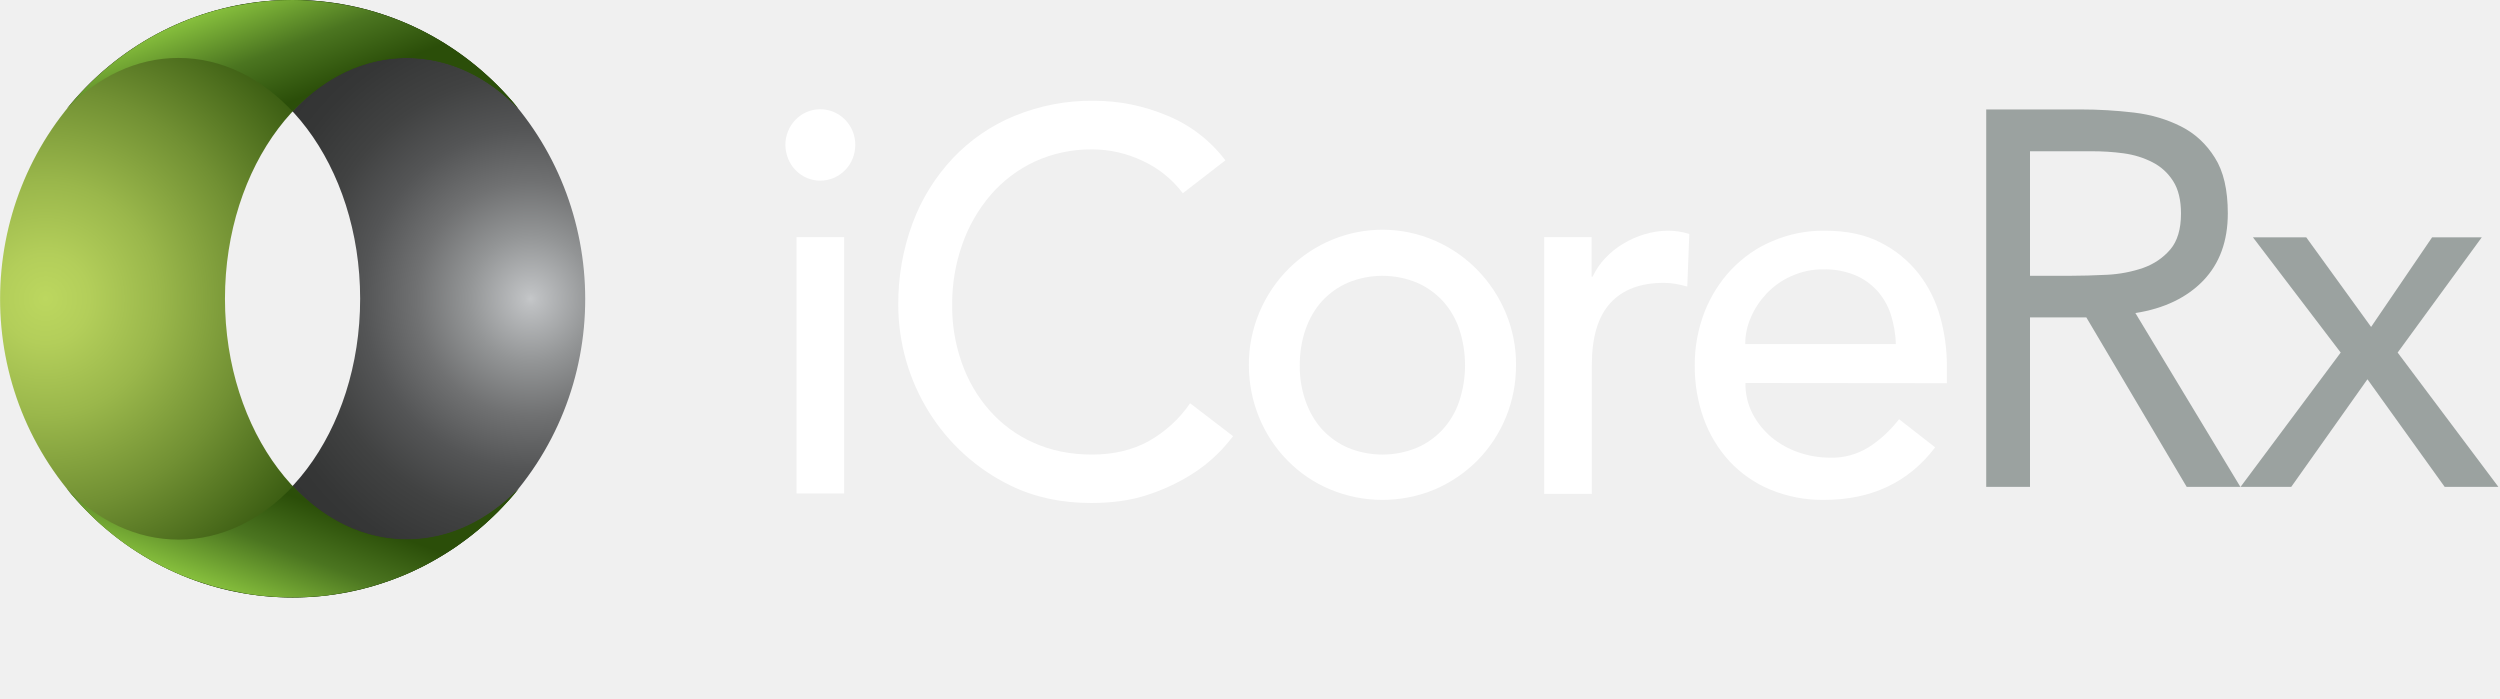
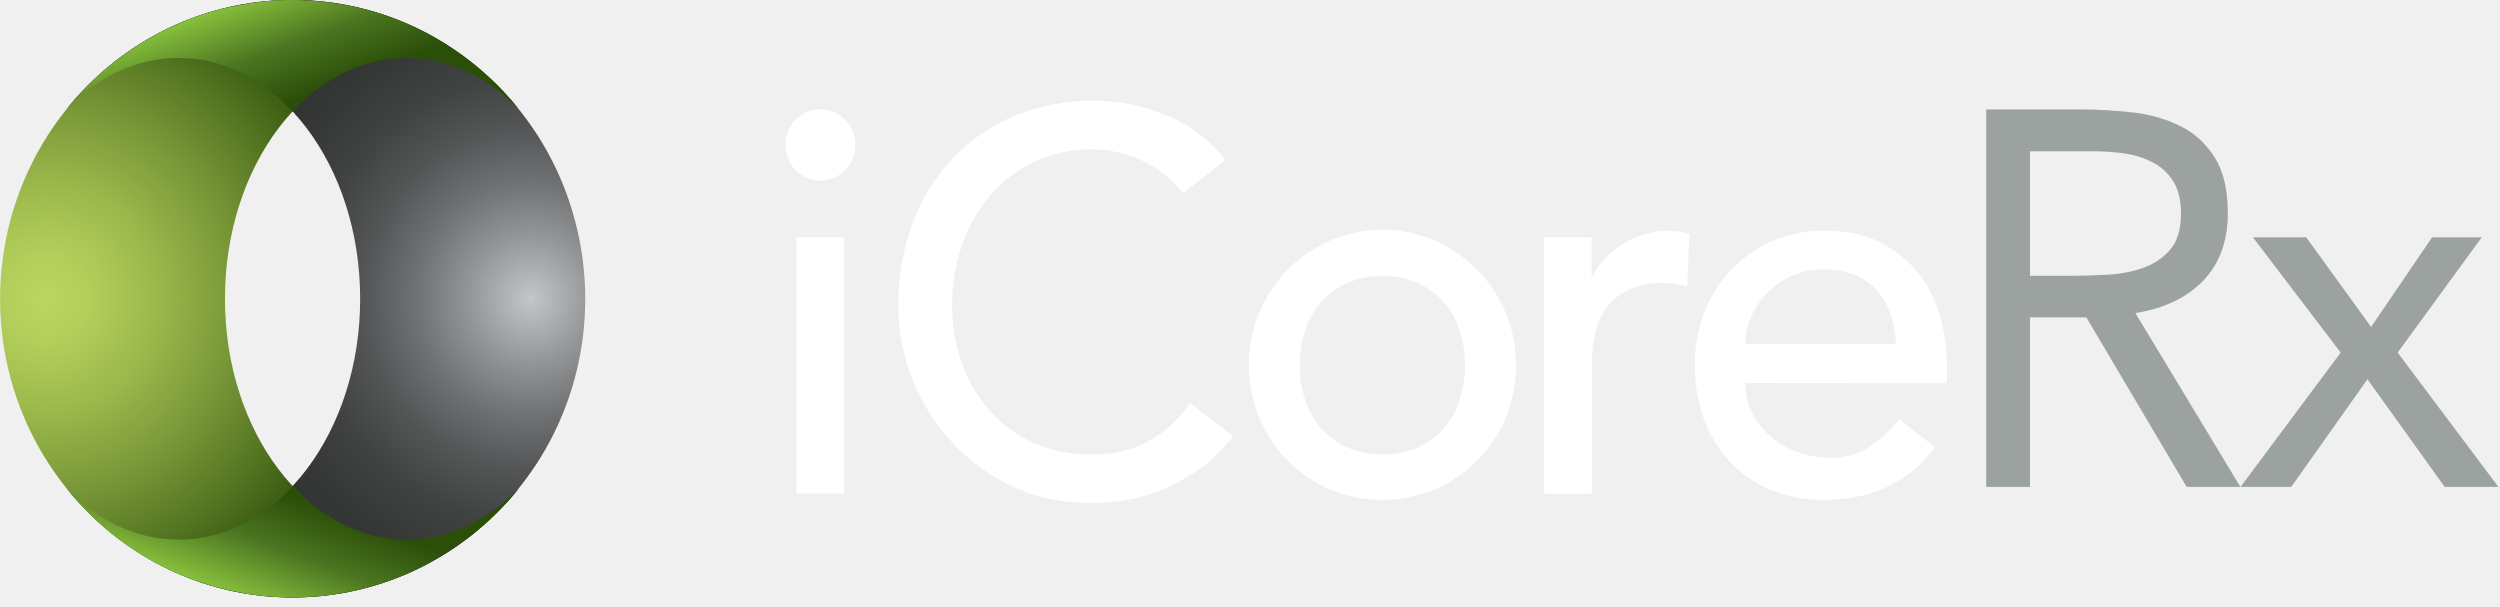
- <svg xmlns="http://www.w3.org/2000/svg" width="136" height="38" viewBox="0 0 136 38" fill="none">
-   <g clip-path="url(#clip0_1_469)">
-     <path d="M42.724 7.89C42.724 6.821 43.562 5.943 44.62 5.943C45.668 5.943 46.528 6.799 46.528 7.879C46.528 8.397 46.329 8.903 45.965 9.264C45.216 10.018 44.014 10.018 43.275 9.252C42.922 8.892 42.735 8.397 42.724 7.89ZM43.33 12.899H45.921V26.845H43.33V12.899Z" fill="white" />
-     <path d="M64.345 10.513C63.772 9.748 63.011 9.14 62.151 8.746C61.291 8.341 60.365 8.127 59.417 8.127C58.336 8.116 57.267 8.341 56.285 8.791C55.37 9.219 54.554 9.838 53.893 10.603C53.22 11.391 52.691 12.303 52.349 13.293C51.974 14.351 51.787 15.477 51.798 16.603C51.787 17.661 51.963 18.719 52.316 19.721C52.647 20.677 53.154 21.555 53.816 22.309C54.477 23.064 55.293 23.671 56.208 24.076C57.145 24.504 58.215 24.729 59.406 24.729C60.574 24.729 61.611 24.482 62.493 23.998C63.386 23.491 64.158 22.793 64.742 21.938L67.079 23.728C66.826 24.054 66.561 24.369 66.275 24.651C65.811 25.112 65.304 25.517 64.742 25.855C64.025 26.294 63.254 26.654 62.449 26.913C61.556 27.217 60.519 27.363 59.35 27.363C57.73 27.363 56.274 27.048 54.984 26.418C51.258 24.617 48.876 20.801 48.865 16.591C48.854 15.072 49.119 13.552 49.648 12.134C50.133 10.817 50.883 9.624 51.831 8.611C52.779 7.609 53.926 6.821 55.194 6.303C56.572 5.741 58.038 5.459 59.516 5.482C60.872 5.482 62.217 5.752 63.474 6.281C64.731 6.787 65.834 7.632 66.66 8.723L64.345 10.513Z" fill="white" />
-     <path d="M67.939 19.867C67.928 18.887 68.127 17.919 68.502 17.008C70.089 13.226 74.378 11.481 78.083 13.102C79.803 13.856 81.17 15.252 81.909 17.008C82.284 17.908 82.482 18.876 82.471 19.867C82.482 21.814 81.721 23.683 80.365 25.056C79.704 25.72 78.921 26.249 78.061 26.62C76.231 27.386 74.18 27.386 72.35 26.62C71.49 26.26 70.707 25.731 70.045 25.056C68.689 23.683 67.939 21.814 67.939 19.867ZM70.707 19.867C70.696 20.531 70.806 21.195 71.026 21.825C71.225 22.388 71.523 22.917 71.92 23.356C72.317 23.784 72.802 24.133 73.331 24.358C74.533 24.853 75.878 24.853 77.079 24.358C77.609 24.133 78.094 23.784 78.491 23.356C78.888 22.917 79.196 22.388 79.384 21.825C79.803 20.553 79.803 19.18 79.384 17.908C79.196 17.345 78.888 16.816 78.491 16.377C78.094 15.95 77.609 15.601 77.079 15.376C75.878 14.88 74.533 14.88 73.331 15.376C72.802 15.601 72.317 15.95 71.92 16.377C71.523 16.816 71.225 17.345 71.026 17.908C70.806 18.538 70.707 19.203 70.707 19.867Z" fill="white" />
-     <path d="M83.993 12.899H86.584V15.049H86.639C86.815 14.678 87.047 14.329 87.333 14.036C87.62 13.732 87.94 13.473 88.303 13.259C88.667 13.034 89.064 12.866 89.472 12.742C89.88 12.618 90.31 12.55 90.74 12.55C91.126 12.55 91.523 12.607 91.898 12.73L91.788 15.589C91.578 15.533 91.369 15.477 91.159 15.443C90.95 15.409 90.74 15.387 90.52 15.387C89.252 15.387 88.281 15.747 87.609 16.479C86.936 17.21 86.595 18.336 86.595 19.867V26.868H84.004V12.899H83.993Z" fill="white" />
-     <path d="M94.952 20.835C94.941 21.409 95.073 21.983 95.338 22.501C95.591 22.996 95.944 23.424 96.363 23.784C96.804 24.144 97.3 24.425 97.83 24.605C98.381 24.797 98.965 24.898 99.561 24.898C100.299 24.921 101.027 24.718 101.666 24.324C102.295 23.919 102.846 23.401 103.309 22.805L105.272 24.335C103.827 26.238 101.81 27.194 99.219 27.194C98.216 27.206 97.223 27.014 96.297 26.632C95.459 26.283 94.698 25.754 94.081 25.09C93.463 24.414 92.989 23.626 92.681 22.771C92.35 21.848 92.184 20.857 92.195 19.878C92.184 18.887 92.372 17.897 92.725 16.974C93.067 16.107 93.563 15.319 94.191 14.655C94.831 13.991 95.58 13.462 96.429 13.113C97.322 12.73 98.282 12.539 99.252 12.55C100.465 12.55 101.49 12.764 102.317 13.203C103.122 13.608 103.816 14.182 104.379 14.892C104.919 15.589 105.316 16.389 105.547 17.244C105.79 18.111 105.911 19.011 105.911 19.901V20.846L94.952 20.835ZM103.133 18.719C103.122 18.167 103.023 17.627 102.857 17.098C102.703 16.625 102.449 16.186 102.119 15.815C101.777 15.443 101.358 15.15 100.895 14.959C100.343 14.745 99.77 14.633 99.175 14.655C98.579 14.644 97.984 14.779 97.433 15.027C96.925 15.252 96.473 15.578 96.088 15.983C95.735 16.366 95.437 16.805 95.239 17.289C95.04 17.739 94.941 18.223 94.941 18.719H103.133Z" fill="white" />
-     <path d="M9.702 29.344C15.171 29.344 19.592 23.48 19.592 16.254C19.592 9.027 15.171 3.152 9.702 3.152C7.42 3.152 5.314 4.187 3.638 5.909C9.228 -1.013 19.262 -2.004 26.042 3.714C32.823 9.432 33.793 19.664 28.203 26.587C22.613 33.509 12.58 34.499 5.799 28.793C5.017 28.129 4.289 27.386 3.638 26.587C5.314 28.309 7.42 29.344 9.702 29.344Z" fill="url(#paint0_radial_1_469)" />
-     <path d="M22.128 29.344C16.67 29.344 12.238 23.48 12.238 16.254C12.238 9.028 16.67 3.152 22.128 3.152C24.421 3.152 26.527 4.176 28.203 5.91C22.613 -1.013 12.58 -2.003 5.799 3.715C-0.982 9.433 -1.952 19.653 3.638 26.587C9.228 33.52 19.261 34.5 26.042 28.793C26.825 28.129 27.552 27.386 28.203 26.587C26.527 28.309 24.421 29.344 22.128 29.344Z" fill="url(#paint1_radial_1_469)" />
-     <path d="M14.763 0.045C14.565 0.056 14.377 0.079 14.19 0.101C14.08 0.113 13.969 0.124 13.859 0.146C13.683 0.169 13.506 0.191 13.341 0.225C13.231 0.248 13.109 0.27 12.999 0.281C12.834 0.315 12.668 0.349 12.503 0.383C12.393 0.405 12.271 0.439 12.161 0.461C11.996 0.507 11.841 0.54 11.676 0.585C11.566 0.619 11.456 0.653 11.345 0.687C11.18 0.732 11.014 0.788 10.86 0.844C10.761 0.878 10.651 0.912 10.552 0.945C10.364 1.013 10.188 1.081 10.022 1.159C9.934 1.193 9.857 1.227 9.769 1.261C9.515 1.373 9.261 1.486 9.019 1.61H9.008C8.765 1.733 8.523 1.857 8.28 1.992C8.203 2.037 8.126 2.082 8.049 2.127C7.894 2.217 7.729 2.319 7.575 2.409C7.486 2.465 7.398 2.521 7.31 2.589C7.167 2.679 7.034 2.78 6.891 2.87C6.803 2.938 6.704 3.005 6.615 3.073C6.483 3.174 6.351 3.264 6.229 3.366C6.141 3.433 6.053 3.501 5.965 3.579C5.833 3.681 5.711 3.793 5.59 3.895C5.502 3.973 5.425 4.041 5.336 4.12C5.215 4.232 5.094 4.356 4.973 4.469C4.895 4.547 4.818 4.615 4.752 4.694C4.62 4.829 4.487 4.964 4.366 5.099C4.311 5.166 4.245 5.223 4.19 5.29C4.002 5.493 3.826 5.696 3.649 5.909C5.314 4.187 7.42 3.152 9.703 3.152C12.051 3.152 14.212 4.243 15.91 6.056C17.608 4.243 19.769 3.152 22.117 3.152C24.411 3.152 26.516 4.176 28.192 5.909C28.016 5.696 27.84 5.482 27.652 5.279C27.597 5.211 27.531 5.155 27.476 5.088C27.354 4.953 27.222 4.818 27.09 4.682C27.013 4.604 26.935 4.536 26.858 4.457C26.737 4.345 26.616 4.221 26.483 4.108C26.395 4.03 26.318 3.962 26.23 3.883C26.108 3.771 25.987 3.669 25.855 3.568C25.767 3.501 25.678 3.422 25.59 3.354C25.458 3.253 25.337 3.152 25.193 3.062C25.105 2.994 25.017 2.927 24.918 2.859C24.785 2.758 24.642 2.668 24.499 2.578C24.411 2.521 24.322 2.465 24.234 2.398C24.08 2.296 23.914 2.206 23.76 2.116C23.683 2.071 23.606 2.026 23.529 1.981C23.297 1.846 23.054 1.722 22.812 1.598H22.801C22.558 1.475 22.305 1.362 22.051 1.249C21.963 1.216 21.886 1.182 21.797 1.148C21.621 1.081 21.456 1.013 21.268 0.945C21.169 0.912 21.059 0.878 20.96 0.844C20.794 0.788 20.64 0.732 20.474 0.687C20.364 0.653 20.254 0.619 20.144 0.585C19.978 0.54 19.824 0.495 19.659 0.461C19.548 0.439 19.427 0.405 19.317 0.383C19.151 0.349 18.986 0.315 18.821 0.281C18.71 0.259 18.589 0.236 18.479 0.225C18.302 0.191 18.137 0.169 17.961 0.146C17.85 0.135 17.74 0.113 17.63 0.101C17.442 0.079 17.244 0.068 17.056 0.056C16.957 0.045 16.869 0.034 16.77 0.034C16.505 0.011 16.208 0 15.921 0C15.634 0 15.336 0.011 15.05 0.023C14.951 0.034 14.851 0.045 14.763 0.045Z" fill="url(#paint2_linear_1_469)" />
-     <path d="M14.763 32.451C14.565 32.44 14.377 32.417 14.19 32.406C14.08 32.395 13.969 32.372 13.859 32.361C13.683 32.338 13.506 32.316 13.341 32.282C13.231 32.26 13.109 32.237 12.999 32.215C12.834 32.181 12.668 32.147 12.503 32.113C12.393 32.091 12.271 32.057 12.161 32.034C11.996 31.989 11.841 31.956 11.676 31.91C11.566 31.877 11.456 31.854 11.345 31.809C11.18 31.753 11.014 31.708 10.86 31.652C10.761 31.618 10.651 31.584 10.552 31.55C10.375 31.483 10.199 31.415 10.022 31.348C9.934 31.314 9.857 31.28 9.769 31.246C9.515 31.134 9.261 31.021 9.019 30.898H9.008C8.765 30.774 8.523 30.65 8.28 30.515C8.203 30.47 8.126 30.425 8.049 30.38C7.894 30.29 7.729 30.188 7.575 30.098C7.486 30.042 7.398 29.986 7.31 29.93C7.167 29.839 7.034 29.738 6.891 29.648C6.803 29.581 6.704 29.513 6.615 29.445C6.483 29.344 6.351 29.254 6.229 29.153C6.141 29.085 6.053 29.006 5.965 28.939C5.844 28.838 5.711 28.725 5.59 28.624C5.502 28.556 5.425 28.477 5.336 28.399C5.215 28.286 5.094 28.162 4.973 28.05C4.895 27.982 4.818 27.903 4.752 27.825C4.62 27.69 4.487 27.555 4.366 27.419C4.311 27.352 4.245 27.296 4.19 27.228C4.002 27.026 3.826 26.812 3.649 26.598C5.325 28.331 7.431 29.355 9.725 29.355C12.073 29.355 14.234 28.264 15.932 26.451C17.63 28.264 19.791 29.355 22.139 29.355C24.433 29.355 26.538 28.331 28.214 26.598C28.038 26.812 27.862 27.026 27.674 27.228C27.619 27.296 27.553 27.352 27.498 27.419C27.376 27.555 27.244 27.69 27.112 27.825C27.035 27.903 26.957 27.971 26.88 28.05C26.759 28.162 26.638 28.286 26.505 28.399C26.428 28.477 26.34 28.545 26.252 28.624C26.131 28.736 25.998 28.838 25.877 28.939C25.789 29.006 25.701 29.085 25.612 29.153C25.48 29.254 25.348 29.355 25.215 29.445C25.127 29.513 25.039 29.581 24.94 29.648C24.808 29.749 24.664 29.839 24.521 29.93C24.433 29.986 24.344 30.042 24.256 30.098C24.102 30.2 23.936 30.29 23.782 30.38C23.705 30.425 23.628 30.47 23.551 30.515C23.319 30.65 23.076 30.774 22.834 30.898H22.823C22.58 31.021 22.327 31.134 22.073 31.246C21.985 31.28 21.908 31.314 21.82 31.348C21.643 31.415 21.478 31.483 21.29 31.55C21.191 31.584 21.081 31.618 20.982 31.652C20.816 31.708 20.662 31.764 20.497 31.809C20.386 31.843 20.276 31.877 20.166 31.91C20 31.956 19.846 32.001 19.681 32.034C19.57 32.057 19.449 32.091 19.339 32.113C19.173 32.147 19.008 32.181 18.843 32.215C18.732 32.237 18.611 32.26 18.501 32.282C18.325 32.304 18.159 32.338 17.983 32.361C17.872 32.372 17.762 32.395 17.652 32.406C17.465 32.428 17.266 32.44 17.079 32.451C16.979 32.462 16.891 32.462 16.792 32.473C16.505 32.485 16.208 32.496 15.921 32.496C15.634 32.496 15.336 32.485 15.05 32.473C14.951 32.473 14.851 32.462 14.763 32.451Z" fill="url(#paint3_linear_1_469)" />
-     <path d="M108.05 5.954H113.188C114.158 5.954 115.118 6.011 116.077 6.123C117.036 6.236 117.885 6.495 118.646 6.877C119.407 7.26 120.024 7.834 120.487 8.577C120.961 9.32 121.193 10.333 121.193 11.605C121.193 13.113 120.752 14.329 119.859 15.263C118.966 16.186 117.742 16.783 116.165 17.03L121.876 26.485H118.955L113.497 17.267H110.432V26.485H108.05V5.954ZM110.432 15.004H112.56C113.221 15.004 113.905 14.982 114.622 14.948C115.327 14.914 115.989 14.779 116.584 14.576C117.179 14.363 117.676 14.025 118.061 13.575C118.447 13.124 118.646 12.472 118.646 11.616C118.646 10.885 118.502 10.288 118.216 9.849C117.929 9.399 117.554 9.061 117.091 8.825C116.628 8.588 116.11 8.42 115.526 8.341C114.952 8.262 114.368 8.228 113.784 8.228H110.432V15.004Z" fill="#9BA2A0" />
-     <path d="M127.334 19.18L122.56 12.911H125.46L128.988 17.785L132.306 12.911H135.008L130.432 19.18L135.912 26.485H132.99L128.789 20.632L124.644 26.485H121.887L127.334 19.18Z" fill="#9BA2A0" />
+ <svg xmlns="http://www.w3.org/2000/svg" width="136" height="33" viewBox="0 0 136 33" fill="none">
+   <g clip-path="url(#clip0_421_1173)">
+     <g clip-path="url(#clip1_421_1173)">
+       <mask id="mask0_421_1173" style="mask-type:luminance" maskUnits="userSpaceOnUse" x="0" y="0" width="136" height="38">
+         <path d="M136 0H0V38H136V0Z" fill="white" />
+       </mask>
+       <g mask="url(#mask0_421_1173)">
+         <path d="M42.724 7.89C42.724 6.821 43.562 5.943 44.62 5.943C45.668 5.943 46.528 6.799 46.528 7.879C46.528 8.397 46.33 8.903 45.966 9.264C45.216 10.018 44.014 10.018 43.275 9.252C42.923 8.892 42.735 8.397 42.724 7.89ZM43.331 12.899H45.922V26.845H43.331V12.899Z" fill="white" />
+         <path d="M64.345 10.513C63.772 9.748 63.011 9.14 62.151 8.746C61.291 8.341 60.365 8.127 59.416 8.127C58.336 8.116 57.267 8.341 56.285 8.791C55.37 9.219 54.554 9.838 53.893 10.603C53.22 11.391 52.691 12.303 52.349 13.293C51.974 14.351 51.787 15.477 51.798 16.603C51.787 17.661 51.963 18.719 52.316 19.721C52.647 20.677 53.154 21.555 53.816 22.309C54.477 23.064 55.293 23.671 56.208 24.076C57.145 24.504 58.215 24.729 59.406 24.729C60.574 24.729 61.611 24.482 62.493 23.998C63.386 23.491 64.157 22.793 64.742 21.938L67.079 23.728C66.826 24.054 66.561 24.369 66.274 24.651C65.811 25.112 65.304 25.517 64.742 25.855C64.025 26.294 63.253 26.654 62.449 26.913C61.556 27.217 60.519 27.363 59.35 27.363C57.73 27.363 56.274 27.048 54.984 26.418C51.258 24.617 48.876 20.801 48.865 16.591C48.854 15.072 49.119 13.552 49.648 12.134C50.133 10.817 50.883 9.624 51.831 8.611C52.779 7.609 53.926 6.821 55.194 6.303C56.572 5.741 58.038 5.459 59.516 5.482C60.872 5.482 62.217 5.752 63.474 6.281C64.731 6.787 65.833 7.632 66.66 8.723L64.345 10.513Z" fill="white" />
+         <path d="M67.939 19.867C67.928 18.887 68.127 17.919 68.502 17.008C70.089 13.226 74.378 11.481 78.083 13.102C79.803 13.856 81.17 15.252 81.909 17.008C82.284 17.908 82.482 18.876 82.471 19.867C82.482 21.814 81.721 23.683 80.365 25.056C79.704 25.72 78.921 26.249 78.061 26.62C76.231 27.386 74.18 27.386 72.35 26.62C71.49 26.26 70.707 25.731 70.045 25.056C68.689 23.683 67.939 21.814 67.939 19.867ZM70.707 19.867C70.696 20.531 70.806 21.195 71.027 21.825C71.225 22.388 71.523 22.917 71.92 23.356C72.317 23.784 72.802 24.133 73.331 24.358C74.533 24.853 75.878 24.853 77.08 24.358C77.609 24.133 78.094 23.784 78.491 23.356C78.888 22.917 79.197 22.388 79.384 21.825C79.803 20.553 79.803 19.18 79.384 17.908C79.197 17.345 78.888 16.816 78.491 16.377C78.094 15.95 77.609 15.601 77.08 15.376C75.878 14.88 74.533 14.88 73.331 15.376C72.802 15.601 72.317 15.95 71.92 16.377C71.523 16.816 71.225 17.345 71.027 17.908C70.806 18.538 70.707 19.203 70.707 19.867Z" fill="white" />
+         <path d="M83.993 12.899H86.584V15.049H86.639C86.815 14.678 87.047 14.329 87.333 14.036C87.62 13.732 87.94 13.473 88.304 13.259C88.668 13.034 89.064 12.866 89.472 12.742C89.88 12.618 90.31 12.55 90.74 12.55C91.126 12.55 91.523 12.607 91.898 12.73L91.788 15.589C91.578 15.533 91.369 15.477 91.159 15.443C90.95 15.409 90.74 15.387 90.52 15.387C89.252 15.387 88.282 15.747 87.609 16.479C86.936 17.21 86.595 18.336 86.595 19.867V26.868H84.004V12.899H83.993Z" fill="white" />
+         <path d="M94.952 20.835C94.941 21.409 95.073 21.983 95.338 22.501C95.591 22.996 95.944 23.424 96.363 23.784C96.804 24.144 97.3 24.425 97.829 24.605C98.381 24.797 98.965 24.898 99.56 24.898C100.299 24.921 101.027 24.718 101.666 24.324C102.295 23.919 102.846 23.401 103.309 22.805L105.272 24.335C103.827 26.238 101.81 27.194 99.219 27.194C98.215 27.206 97.223 27.014 96.297 26.632C95.459 26.283 94.698 25.754 94.081 25.09C93.463 24.414 92.989 23.626 92.68 22.771C92.35 21.848 92.184 20.857 92.195 19.878C92.184 18.887 92.372 17.897 92.725 16.974C93.066 16.107 93.562 15.319 94.191 14.655C94.83 13.991 95.58 13.462 96.429 13.113C97.322 12.73 98.281 12.539 99.252 12.55C100.465 12.55 101.49 12.764 102.317 13.203C103.122 13.608 103.816 14.182 104.379 14.892C104.919 15.589 105.316 16.389 105.547 17.244C105.79 18.111 105.911 19.011 105.911 19.901V20.846L94.952 20.835ZM103.133 18.719C103.122 18.167 103.023 17.627 102.857 17.098C102.703 16.625 102.449 16.186 102.119 15.815C101.777 15.443 101.358 15.15 100.895 14.959C100.343 14.745 99.77 14.633 99.174 14.655C98.579 14.644 97.984 14.779 97.433 15.027C96.925 15.252 96.473 15.578 96.087 15.983C95.734 16.366 95.437 16.805 95.238 17.289C95.04 17.739 94.941 18.223 94.941 18.719H103.133Z" fill="white" />
+         <path d="M9.703 29.344C15.171 29.344 19.593 23.48 19.593 16.254C19.593 9.027 15.171 3.152 9.703 3.152C7.42 3.152 5.315 4.187 3.639 5.909C9.229 -1.013 19.262 -2.004 26.043 3.714C32.823 9.432 33.794 19.664 28.203 26.587C22.614 33.509 12.58 34.499 5.8 28.793C5.017 28.129 4.289 27.386 3.639 26.587C5.315 28.309 7.42 29.344 9.703 29.344Z" fill="url(#paint0_radial_421_1173)" />
+         <path d="M22.128 29.344C16.67 29.344 12.238 23.48 12.238 16.254C12.238 9.028 16.67 3.152 22.128 3.152C24.421 3.152 26.527 4.176 28.203 5.91C22.613 -1.013 12.58 -2.003 5.799 3.715C-0.982 9.433 -1.952 19.653 3.638 26.587C9.228 33.52 19.261 34.5 26.042 28.793C26.825 28.129 27.552 27.386 28.203 26.587C26.527 28.309 24.421 29.344 22.128 29.344Z" fill="url(#paint1_radial_421_1173)" />
+         <path d="M14.763 0.045C14.565 0.056 14.377 0.079 14.19 0.101C14.079 0.113 13.969 0.124 13.859 0.146C13.683 0.169 13.506 0.191 13.341 0.225C13.231 0.248 13.109 0.27 12.999 0.281C12.834 0.315 12.668 0.349 12.503 0.383C12.393 0.405 12.271 0.439 12.161 0.461C11.996 0.507 11.841 0.54 11.676 0.585C11.566 0.619 11.456 0.653 11.345 0.687C11.18 0.732 11.014 0.788 10.86 0.844C10.761 0.878 10.651 0.912 10.551 0.945C10.364 1.013 10.188 1.081 10.022 1.159C9.934 1.193 9.857 1.227 9.769 1.261C9.515 1.373 9.261 1.486 9.019 1.61H9.008C8.765 1.733 8.523 1.857 8.28 1.992C8.203 2.037 8.126 2.082 8.049 2.127C7.894 2.217 7.729 2.319 7.574 2.409C7.486 2.465 7.398 2.521 7.31 2.589C7.167 2.679 7.034 2.78 6.891 2.87C6.803 2.938 6.703 3.005 6.615 3.073C6.483 3.174 6.351 3.264 6.229 3.366C6.141 3.433 6.053 3.501 5.965 3.579C5.832 3.681 5.711 3.793 5.59 3.895C5.502 3.973 5.425 4.041 5.336 4.12C5.215 4.232 5.094 4.356 4.972 4.469C4.895 4.547 4.818 4.615 4.752 4.694C4.62 4.829 4.487 4.964 4.366 5.099C4.311 5.166 4.245 5.223 4.19 5.29C4.002 5.493 3.826 5.696 3.649 5.909C5.314 4.187 7.42 3.152 9.702 3.152C12.051 3.152 14.212 4.243 15.91 6.056C17.608 4.243 19.769 3.152 22.117 3.152C24.41 3.152 26.516 4.176 28.192 5.909C28.016 5.696 27.839 5.482 27.652 5.279C27.597 5.211 27.531 5.155 27.476 5.088C27.354 4.953 27.222 4.818 27.09 4.682C27.012 4.604 26.935 4.536 26.858 4.457C26.737 4.345 26.616 4.221 26.483 4.108C26.395 4.03 26.318 3.962 26.23 3.883C26.108 3.771 25.987 3.669 25.855 3.568C25.767 3.501 25.678 3.422 25.59 3.354C25.458 3.253 25.337 3.152 25.193 3.062C25.105 2.994 25.017 2.927 24.918 2.859C24.785 2.758 24.642 2.668 24.499 2.578C24.41 2.521 24.322 2.465 24.234 2.398C24.08 2.296 23.914 2.206 23.76 2.116C23.683 2.071 23.606 2.026 23.528 1.981C23.297 1.846 23.054 1.722 22.812 1.598H22.801C22.558 1.475 22.305 1.362 22.051 1.249C21.963 1.216 21.886 1.182 21.797 1.148C21.621 1.081 21.456 1.013 21.268 0.945C21.169 0.912 21.059 0.878 20.959 0.844C20.794 0.788 20.64 0.732 20.474 0.687C20.364 0.653 20.254 0.619 20.144 0.585C19.978 0.54 19.824 0.495 19.659 0.461C19.548 0.439 19.427 0.405 19.317 0.383C19.151 0.349 18.986 0.315 18.82 0.281C18.71 0.259 18.589 0.236 18.479 0.225C18.302 0.191 18.137 0.169 17.96 0.146C17.85 0.135 17.74 0.113 17.63 0.101C17.442 0.079 17.244 0.068 17.056 0.056C16.957 0.045 16.869 0.034 16.77 0.034C16.505 0.011 16.207 0 15.921 0C15.634 0 15.336 0.011 15.05 0.023C14.951 0.034 14.851 0.045 14.763 0.045Z" fill="url(#paint2_linear_421_1173)" />
+         <path d="M14.763 32.451C14.565 32.44 14.377 32.417 14.19 32.406C14.079 32.395 13.969 32.372 13.859 32.361C13.683 32.338 13.506 32.316 13.341 32.282C13.231 32.26 13.109 32.237 12.999 32.215C12.834 32.181 12.668 32.147 12.503 32.113C12.393 32.091 12.271 32.057 12.161 32.034C11.996 31.989 11.841 31.956 11.676 31.91C11.566 31.877 11.456 31.854 11.345 31.809C11.18 31.753 11.014 31.708 10.86 31.652C10.761 31.618 10.651 31.584 10.551 31.55C10.375 31.483 10.198 31.415 10.022 31.348C9.934 31.314 9.857 31.28 9.769 31.246C9.515 31.134 9.261 31.021 9.019 30.898H9.008C8.765 30.774 8.523 30.65 8.28 30.515C8.203 30.47 8.126 30.425 8.049 30.38C7.894 30.29 7.729 30.188 7.574 30.098C7.486 30.042 7.398 29.986 7.31 29.93C7.167 29.839 7.034 29.738 6.891 29.648C6.803 29.581 6.703 29.513 6.615 29.445C6.483 29.344 6.351 29.254 6.229 29.153C6.141 29.085 6.053 29.006 5.965 28.939C5.843 28.838 5.711 28.725 5.59 28.624C5.502 28.556 5.425 28.477 5.336 28.399C5.215 28.286 5.094 28.162 4.972 28.05C4.895 27.982 4.818 27.903 4.752 27.825C4.62 27.69 4.487 27.555 4.366 27.419C4.311 27.352 4.245 27.296 4.19 27.228C4.002 27.026 3.826 26.812 3.649 26.598C5.325 28.331 7.431 29.355 9.724 29.355C12.073 29.355 14.234 28.264 15.932 26.451C17.63 28.264 19.791 29.355 22.139 29.355C24.433 29.355 26.538 28.331 28.214 26.598C28.038 26.812 27.861 27.026 27.674 27.228C27.619 27.296 27.553 27.352 27.498 27.419C27.376 27.555 27.244 27.69 27.112 27.825C27.035 27.903 26.957 27.971 26.88 28.05C26.759 28.162 26.638 28.286 26.505 28.399C26.428 28.477 26.34 28.545 26.252 28.624C26.13 28.736 25.998 28.838 25.877 28.939C25.789 29.006 25.701 29.085 25.612 29.153C25.48 29.254 25.348 29.355 25.215 29.445C25.127 29.513 25.039 29.581 24.94 29.648C24.807 29.749 24.664 29.839 24.521 29.93C24.433 29.986 24.344 30.042 24.256 30.098C24.102 30.2 23.936 30.29 23.782 30.38C23.705 30.425 23.628 30.47 23.55 30.515C23.319 30.65 23.076 30.774 22.834 30.898H22.823C22.58 31.021 22.327 31.134 22.073 31.246C21.985 31.28 21.908 31.314 21.82 31.348C21.643 31.415 21.478 31.483 21.29 31.55C21.191 31.584 21.081 31.618 20.982 31.652C20.816 31.708 20.662 31.764 20.496 31.809C20.386 31.843 20.276 31.877 20.166 31.91C20 31.956 19.846 32.001 19.68 32.034C19.57 32.057 19.449 32.091 19.339 32.113C19.173 32.147 19.008 32.181 18.843 32.215C18.732 32.237 18.611 32.26 18.501 32.282C18.324 32.304 18.159 32.338 17.983 32.361C17.872 32.372 17.762 32.395 17.652 32.406C17.464 32.428 17.266 32.44 17.078 32.451C16.979 32.462 16.891 32.462 16.792 32.473C16.505 32.485 16.207 32.496 15.921 32.496C15.634 32.496 15.336 32.485 15.05 32.473C14.951 32.473 14.851 32.462 14.763 32.451Z" fill="url(#paint3_linear_421_1173)" />
+         <path d="M108.05 5.954H113.188C114.158 5.954 115.118 6.011 116.077 6.123C117.036 6.236 117.885 6.495 118.646 6.877C119.407 7.26 120.024 7.834 120.487 8.577C120.961 9.32 121.193 10.333 121.193 11.605C121.193 13.113 120.752 14.329 119.859 15.263C118.966 16.186 117.742 16.783 116.165 17.03L121.876 26.485H118.955L113.497 17.267H110.432V26.485H108.05V5.954ZM110.432 15.004H112.56C113.221 15.004 113.905 14.982 114.622 14.948C115.327 14.914 115.989 14.779 116.584 14.576C117.179 14.363 117.676 14.025 118.061 13.575C118.447 13.124 118.646 12.472 118.646 11.616C118.646 10.885 118.502 10.288 118.216 9.849C117.929 9.399 117.554 9.061 117.091 8.825C116.628 8.588 116.11 8.42 115.526 8.341C114.952 8.262 114.368 8.228 113.784 8.228H110.432V15.004Z" fill="#9BA2A0" />
+         <path d="M127.334 19.18L122.56 12.911H125.46L128.988 17.785L132.306 12.911H135.008L130.432 19.18L135.912 26.485H132.99L128.789 20.632L124.644 26.485H121.887L127.334 19.18Z" fill="#9BA2A0" />
+       </g>
+     </g>
  </g>
  <defs>
-     <radialGradient id="paint0_radial_1_469" cx="0" cy="0" r="1" gradientUnits="userSpaceOnUse" gradientTransform="translate(28.8637 16.2502) rotate(180) scale(17.8195 18.1918)">
+     <radialGradient id="paint0_radial_421_1173" cx="0" cy="0" r="1" gradientUnits="userSpaceOnUse" gradientTransform="translate(28.8639 16.2502) rotate(180) scale(17.8195 18.1918)">
      <stop stop-color="#C5C7C9" />
      <stop offset="0.02" stop-color="#BEC0C2" />
      <stop offset="0.19" stop-color="#939596" />
      <stop offset="0.35" stop-color="#707172" />
      <stop offset="0.51" stop-color="#545556" />
      <stop offset="0.67" stop-color="#414242" />
      <stop offset="0.84" stop-color="#353636" />
      <stop offset="1" stop-color="#313232" />
    </radialGradient>
-     <radialGradient id="paint1_radial_1_469" cx="0" cy="0" r="1" gradientUnits="userSpaceOnUse" gradientTransform="translate(2.4792 16.2504) scale(18.2836 18.6657)">
+     <radialGradient id="paint1_radial_421_1173" cx="0" cy="0" r="1" gradientUnits="userSpaceOnUse" gradientTransform="translate(2.4792 16.2504) scale(18.2836 18.6657)">
      <stop stop-color="#BCD75F" />
      <stop offset="0.13" stop-color="#B3CE5A" />
      <stop offset="0.34" stop-color="#9AB74B" />
      <stop offset="0.61" stop-color="#719033" />
      <stop offset="0.93" stop-color="#395B11" />
      <stop offset="1" stop-color="#2B4E09" />
    </radialGradient>
-     <linearGradient id="paint2_linear_1_469" x1="13.621" y1="-0.457" x2="15.865" y2="5.516" gradientUnits="userSpaceOnUse">
+     <linearGradient id="paint2_linear_421_1173" x1="13.621" y1="-0.457" x2="15.865" y2="5.516" gradientUnits="userSpaceOnUse">
      <stop stop-color="#8BC53F" />
      <stop offset="0.55" stop-color="#4B7520" />
      <stop offset="1" stop-color="#2B4E09" />
    </linearGradient>
-     <linearGradient id="paint3_linear_1_469" x1="13.624" y1="32.959" x2="15.869" y2="26.985" gradientUnits="userSpaceOnUse">
+     <linearGradient id="paint3_linear_421_1173" x1="13.624" y1="32.959" x2="15.869" y2="26.985" gradientUnits="userSpaceOnUse">
      <stop stop-color="#8BC53F" />
      <stop offset="0.55" stop-color="#4B7520" />
      <stop offset="1" stop-color="#2B4E09" />
    </linearGradient>
-     <clipPath id="clip0_1_469">
-       <rect width="136" height="38" fill="white" />
+     <clipPath id="clip0_421_1173">
+       <rect width="136" height="33" fill="white" />
+     </clipPath>
+     <clipPath id="clip1_421_1173">
+       <rect width="136" height="33" fill="white" />
    </clipPath>
  </defs>
</svg>
